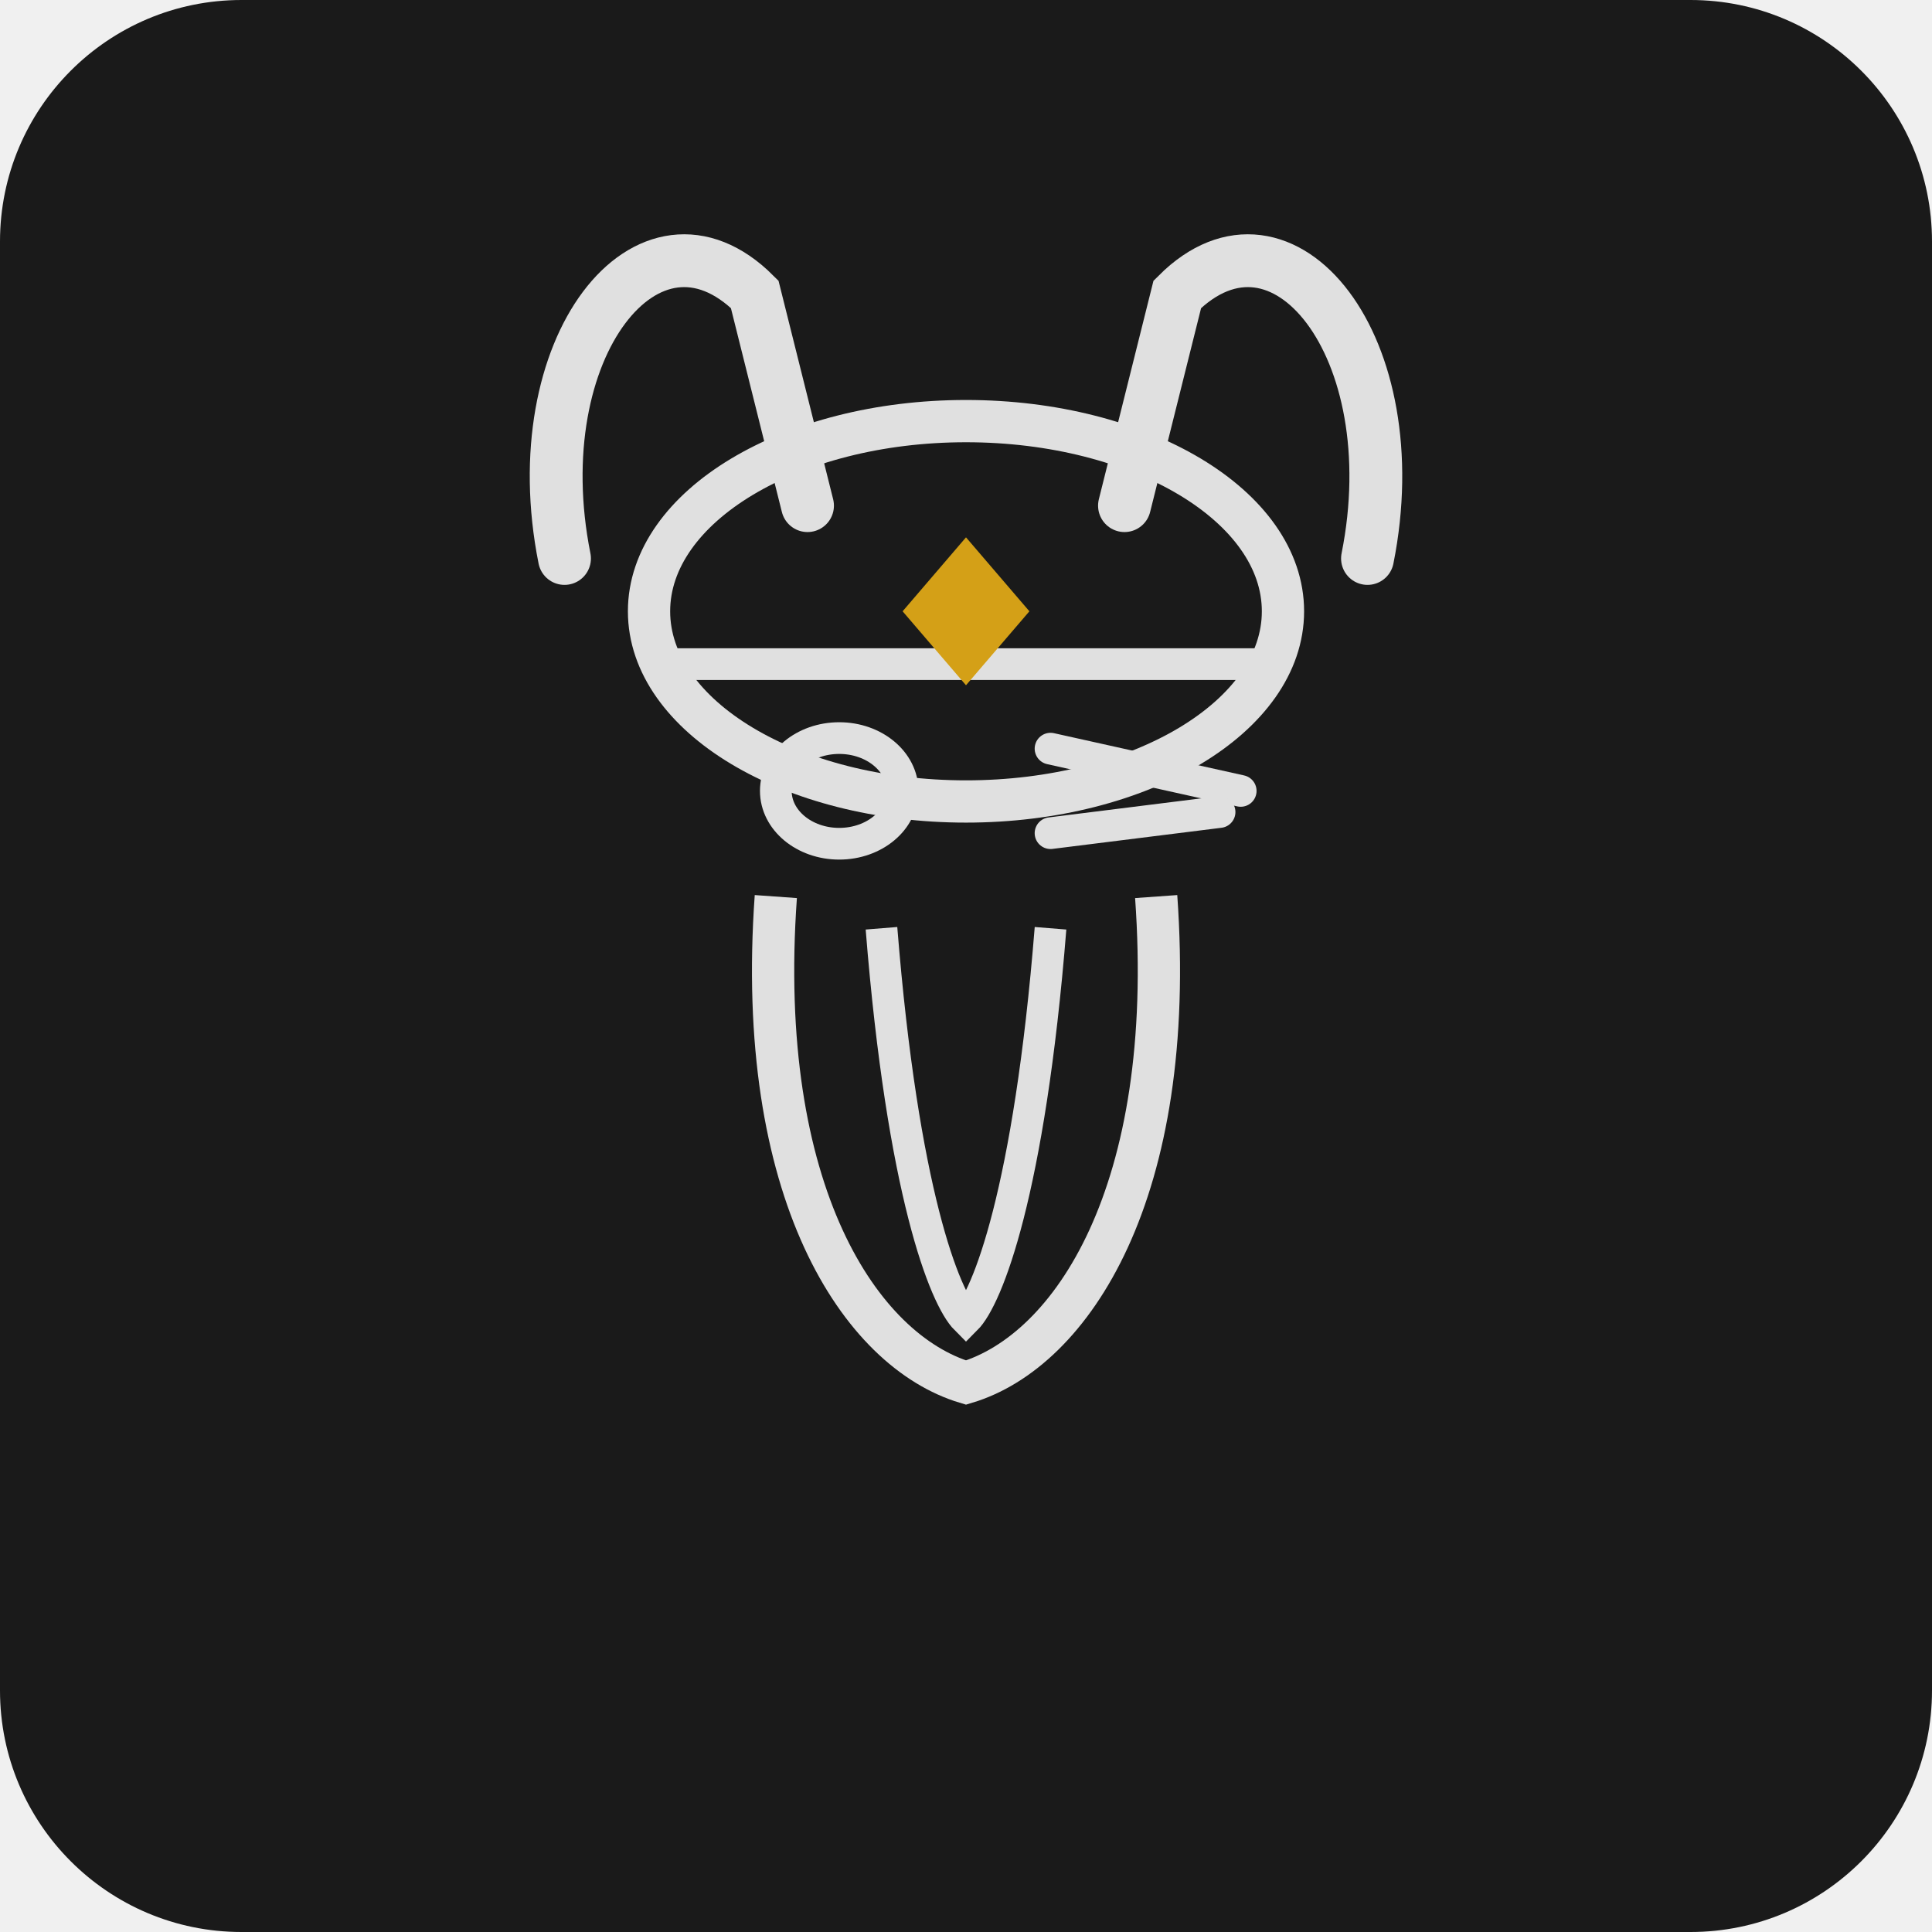
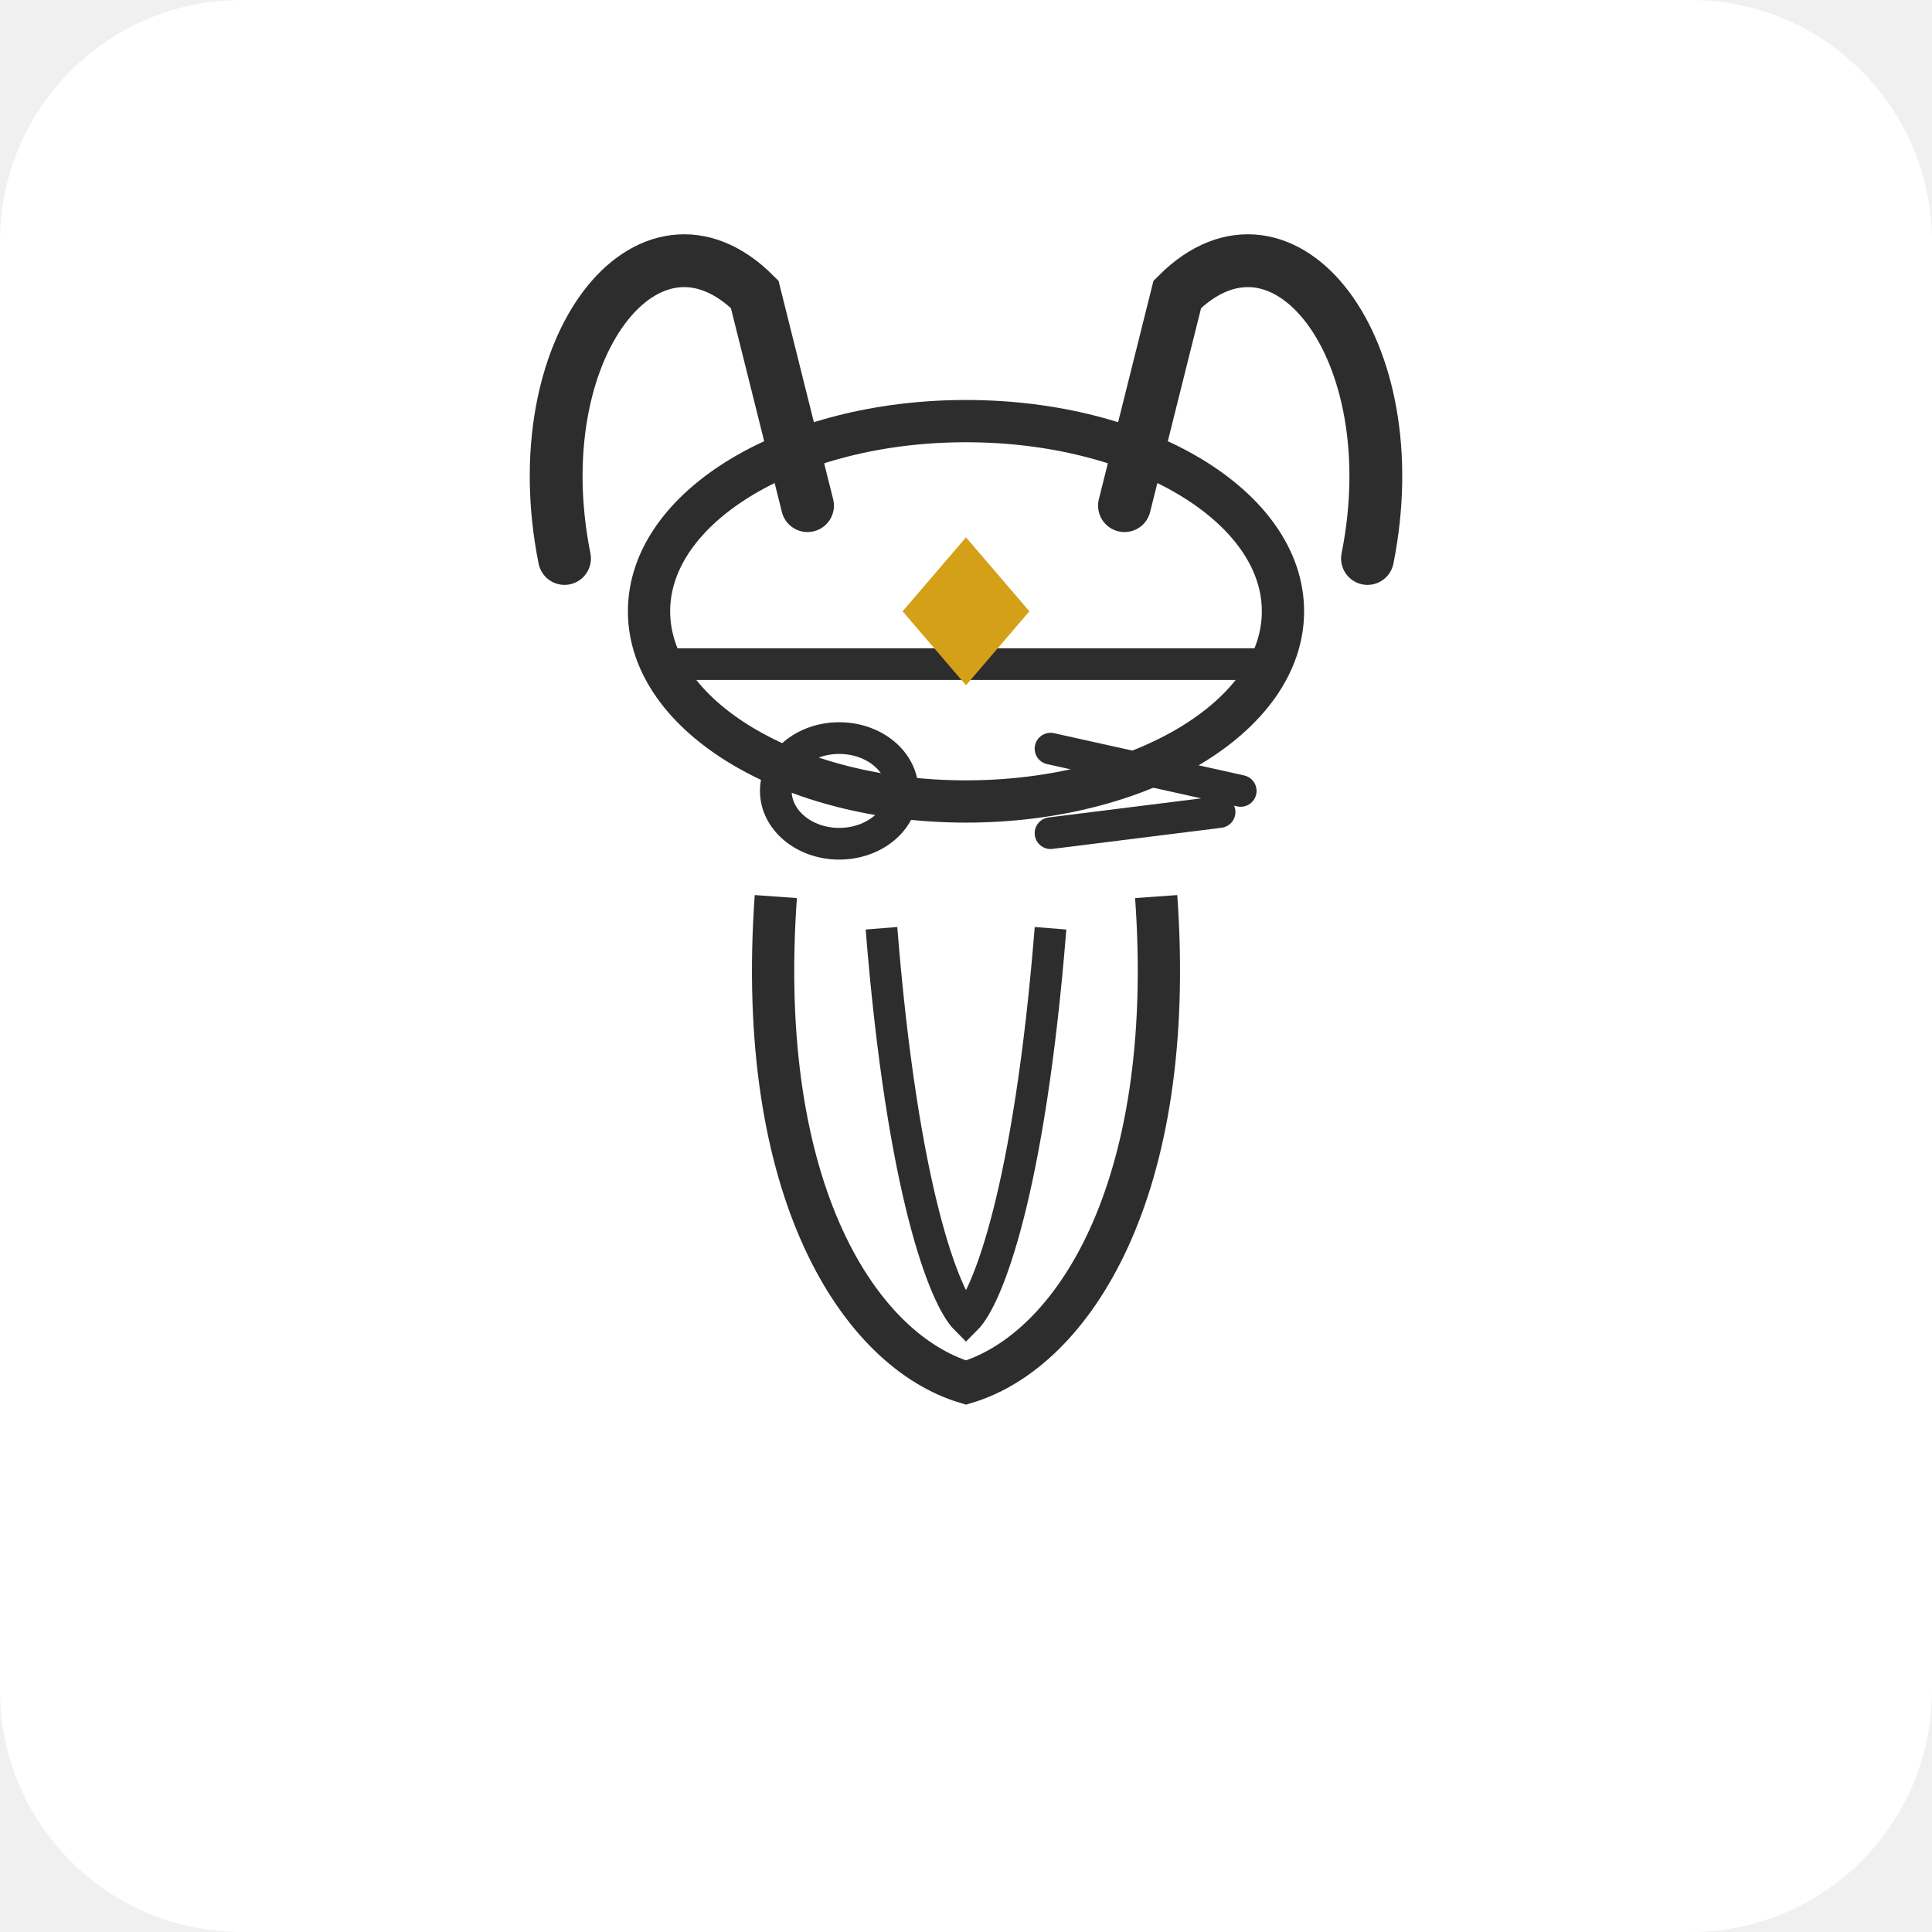
<svg xmlns="http://www.w3.org/2000/svg" width="128" height="128" viewBox="0 0 128 128">
-   <rect width="128" height="128" rx="16" fill="#1a1a1a" />
+   <rect width="128" height="128" rx="16" fill="#ffffff" />
  <g transform="translate(64,58) scale(0.7)">
-     <path d="M-38,-30 C-42,-50 -30,-65 -20,-55 L-15,-35" fill="none" stroke="#e0e0e0" stroke-width="5" stroke-linecap="round" />
-     <path d="M38,-30 C42,-50 30,-65 20,-55 L15,-35" fill="none" stroke="#e0e0e0" stroke-width="5" stroke-linecap="round" />
-     <ellipse cx="0" cy="-25" rx="30" ry="18" fill="none" stroke="#e0e0e0" stroke-width="4" />
-     <line x1="-30" y1="-20" x2="30" y2="-20" stroke="#e0e0e0" stroke-width="3" />
+     <path d="M-38,-30 C-42,-50 -30,-65 -20,-55 L-15,-35" fill="none" stroke="#2d2d2d" stroke-width="5" stroke-linecap="round" />
+     <path d="M38,-30 C42,-50 30,-65 20,-55 L15,-35" fill="none" stroke="#2d2d2d" stroke-width="5" stroke-linecap="round" />
+     <ellipse cx="0" cy="-25" rx="30" ry="18" fill="none" stroke="#2d2d2d" stroke-width="4" />
+     <line x1="-30" y1="-20" x2="30" y2="-20" stroke="#2d2d2d" stroke-width="3" />
    <polygon points="0,-32 6,-25 0,-18 -6,-25" fill="#d4a017" />
-     <ellipse cx="-12" cy="-8" rx="6" ry="5" fill="none" stroke="#e0e0e0" stroke-width="3" />
-     <line x1="8" y1="-12" x2="26" y2="-8" stroke="#e0e0e0" stroke-width="3" stroke-linecap="round" />
-     <line x1="8" y1="-4" x2="24" y2="-6" stroke="#e0e0e0" stroke-width="3" stroke-linecap="round" />
-     <path d="M-18,2 C-20,30 -10,45 0,48 C10,45 20,30 18,2" fill="none" stroke="#e0e0e0" stroke-width="4" />
-     <path d="M-8,5 C-6,30 -2,40 0,42 C2,40 6,30 8,5" fill="none" stroke="#e0e0e0" stroke-width="3" />
+     <ellipse cx="-12" cy="-8" rx="6" ry="5" fill="none" stroke="#2d2d2d" stroke-width="3" />
+     <line x1="8" y1="-12" x2="26" y2="-8" stroke="#2d2d2d" stroke-width="3" stroke-linecap="round" />
+     <line x1="8" y1="-4" x2="24" y2="-6" stroke="#2d2d2d" stroke-width="3" stroke-linecap="round" />
+     <path d="M-18,2 C-20,30 -10,45 0,48 C10,45 20,30 18,2" fill="none" stroke="#2d2d2d" stroke-width="4" />
+     <path d="M-8,5 C-6,30 -2,40 0,42 C2,40 6,30 8,5" fill="none" stroke="#2d2d2d" stroke-width="3" />
  </g>
</svg>
